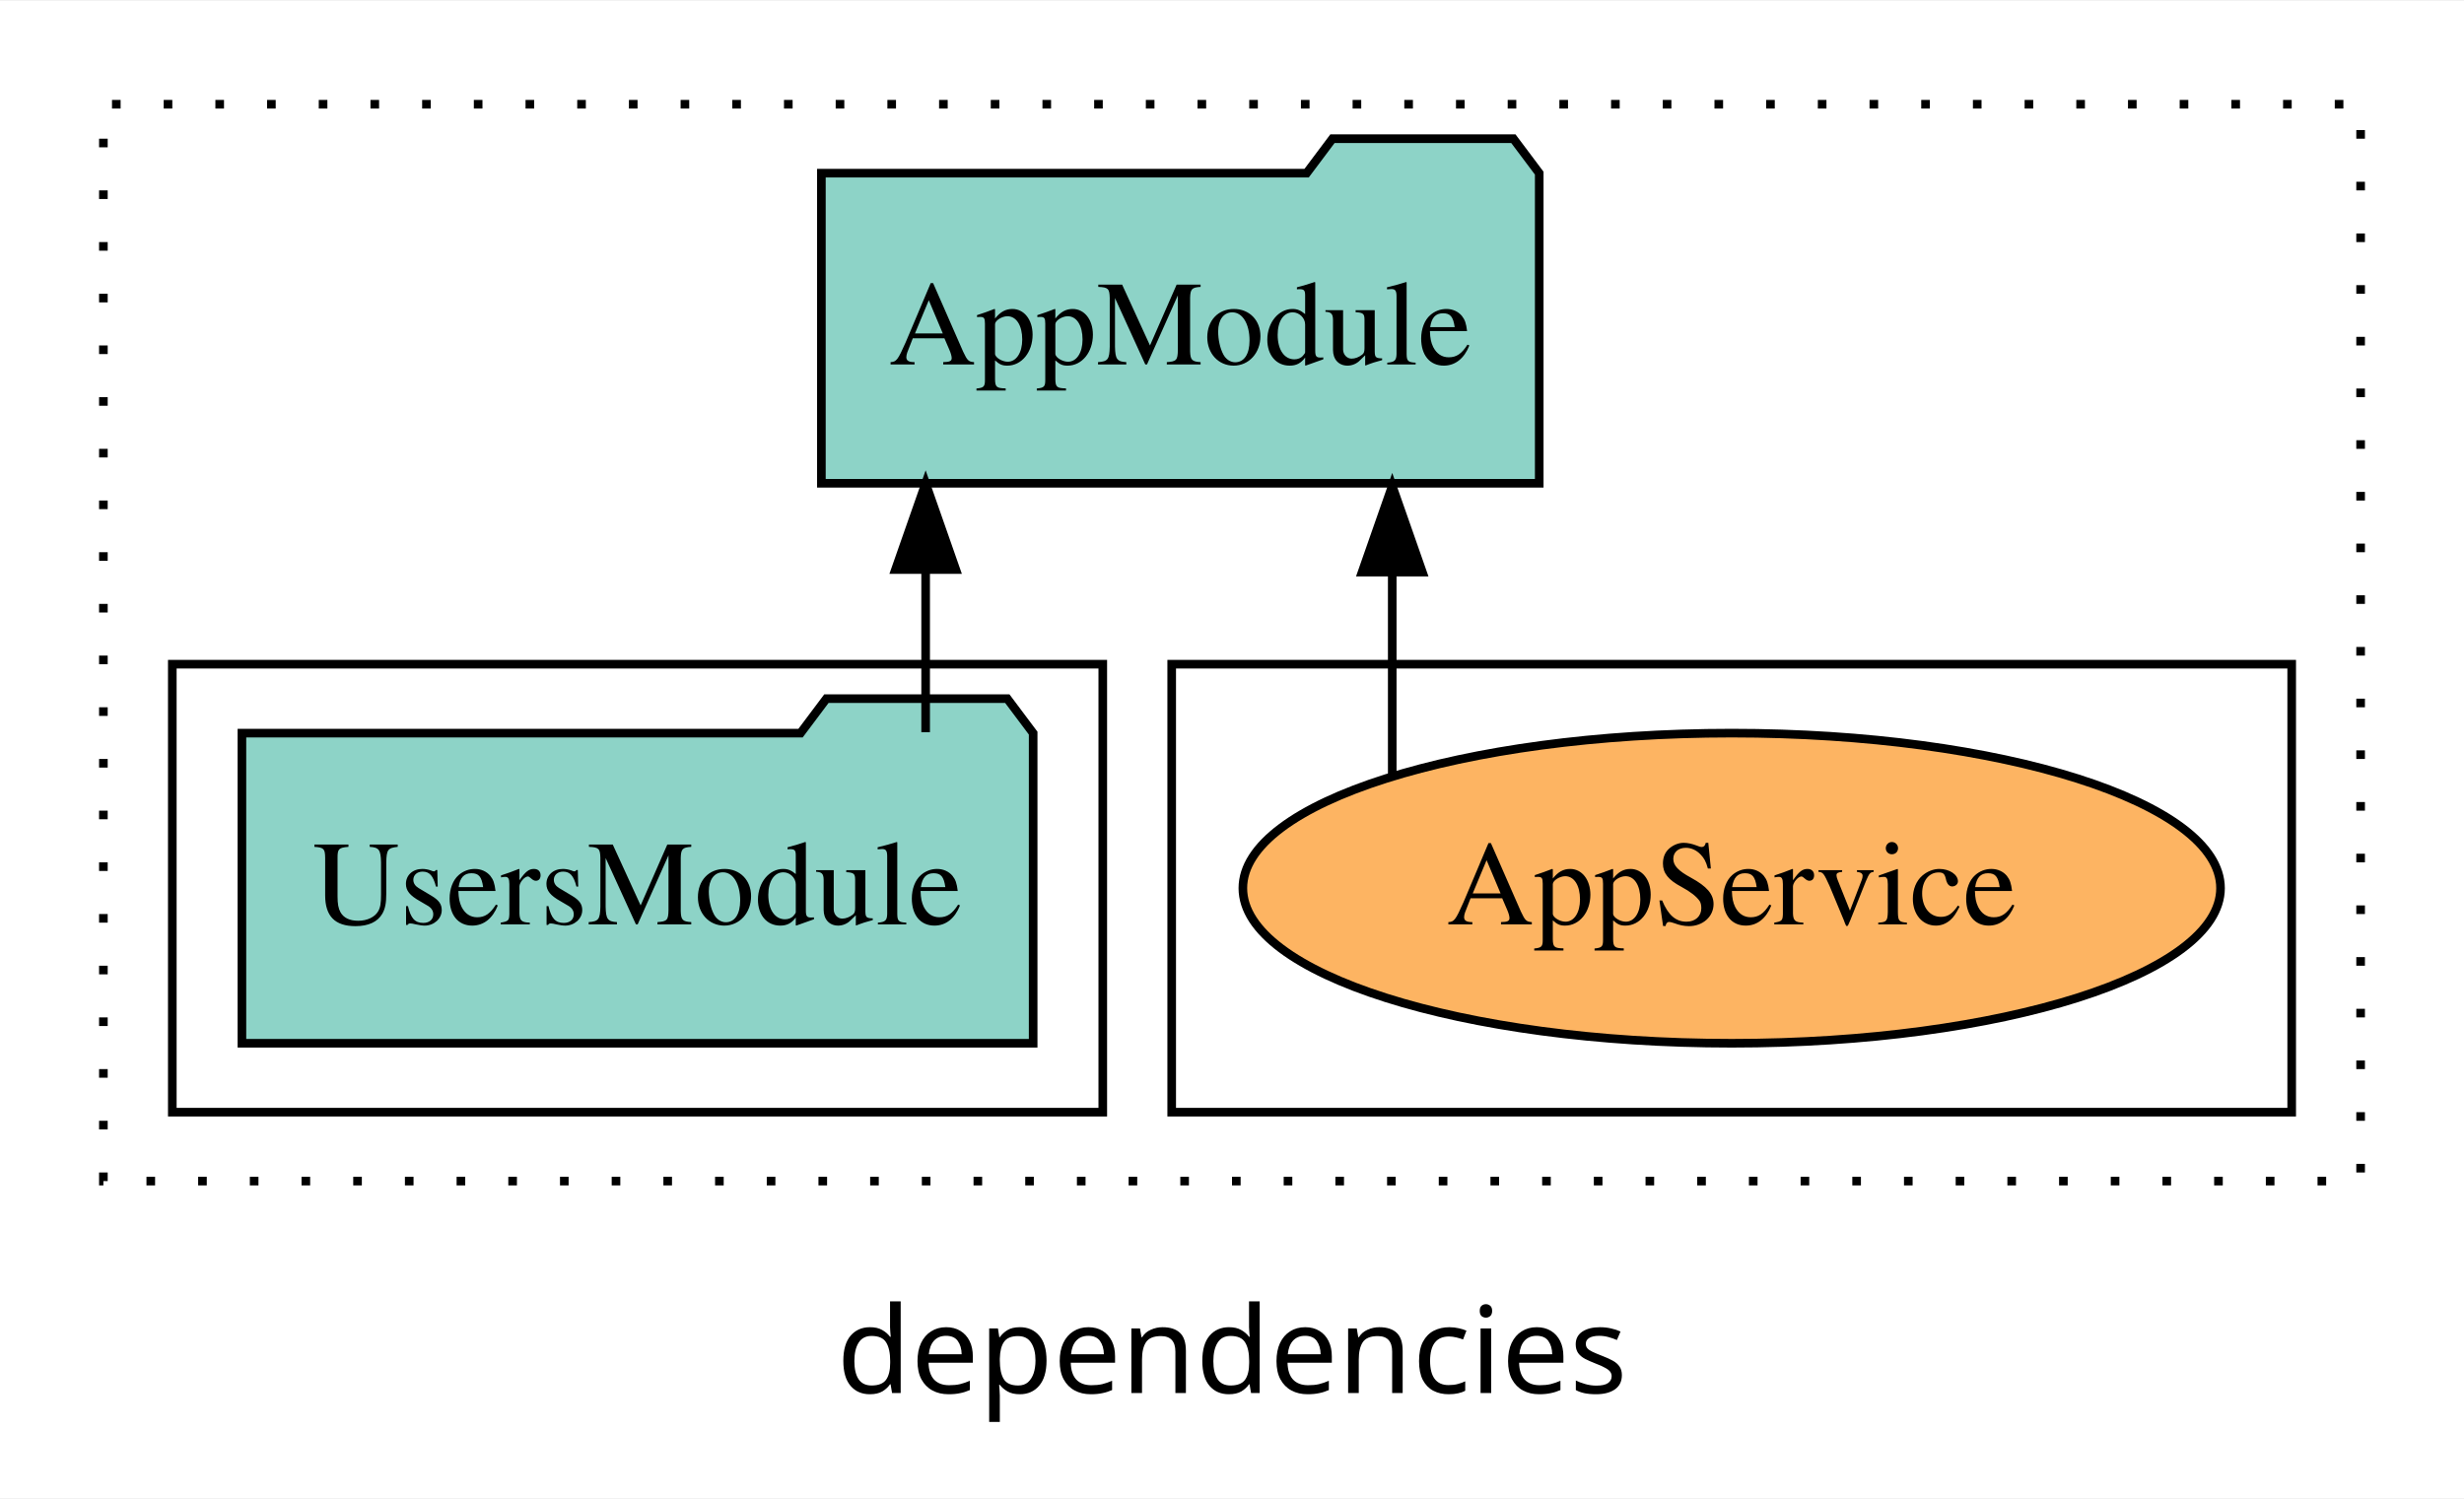
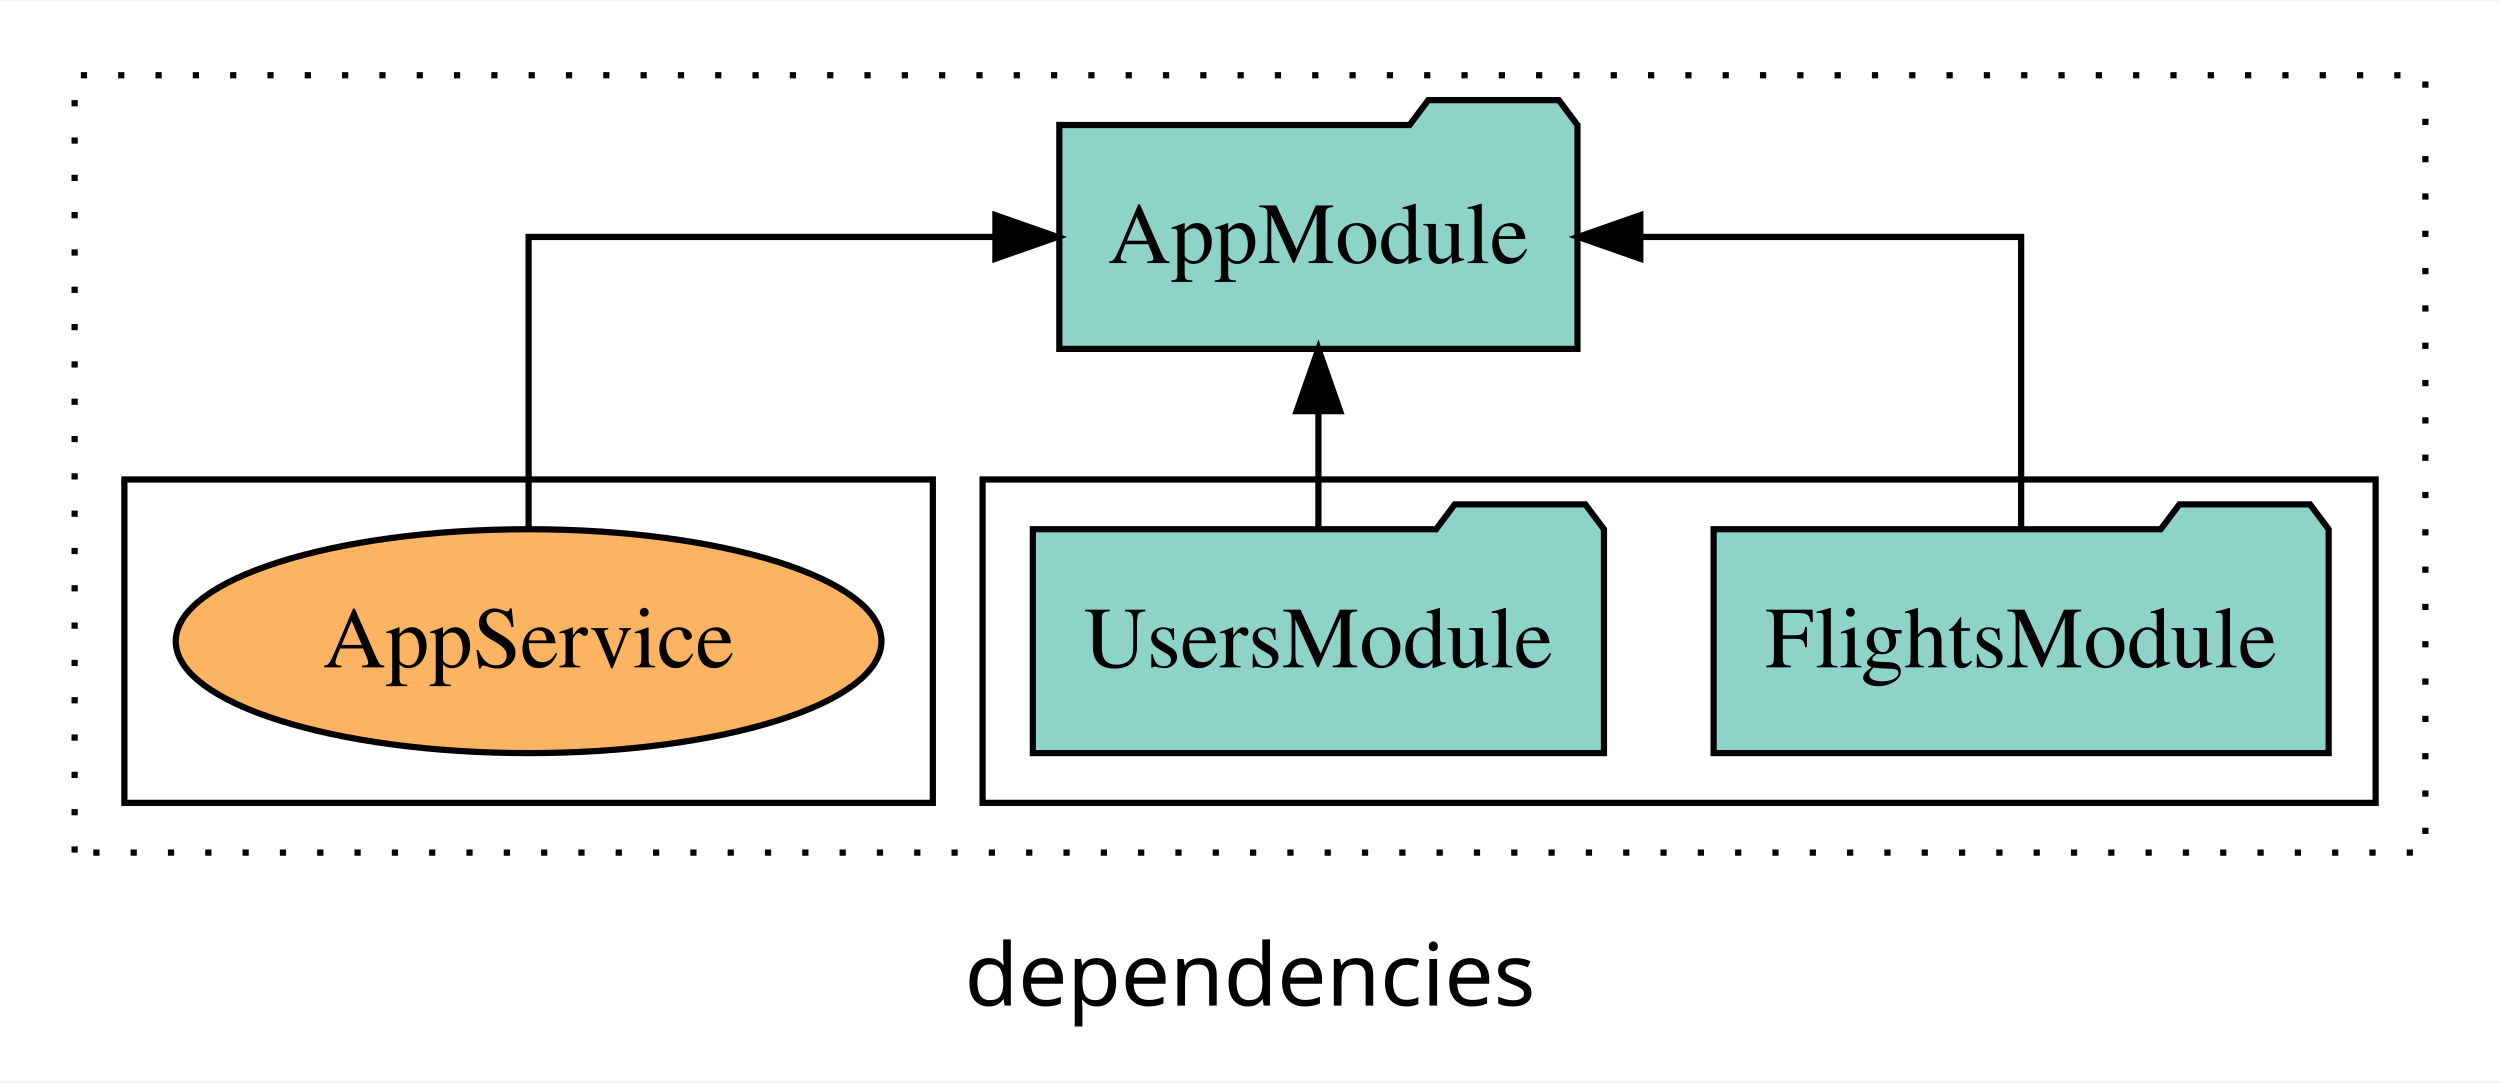
- <svg xmlns="http://www.w3.org/2000/svg" width="286pt" height="174pt" viewBox="0.00 0.00 286.00 173.80">
+ <svg xmlns="http://www.w3.org/2000/svg" width="402pt" height="174pt" viewBox="0.00 0.00 402.00 173.80">
  <g id="graph0" class="graph" transform="scale(1 1) rotate(0) translate(4 169.8)">
-     <polygon fill="white" stroke="transparent" points="-4,4 -4,-169.8 282,-169.8 282,4 -4,4" />
-     <text text-anchor="middle" x="139" y="-8.2" font-family="sans-serif" font-size="14.00">dependencies</text>
+     <polygon fill="white" stroke="transparent" points="-4,4 -4,-169.8 398,-169.8 398,4 -4,4" />
+     <text text-anchor="middle" x="197" y="-8.2" font-family="sans-serif" font-size="14.00">dependencies</text>
    <g id="clust1" class="cluster">
-       <polygon fill="none" stroke="black" stroke-dasharray="1,5" points="8,-32.8 8,-157.8 270,-157.8 270,-32.8 8,-32.8" />
+       <polygon fill="none" stroke="black" stroke-dasharray="1,5" points="8,-32.8 8,-157.8 386,-157.8 386,-32.8 8,-32.8" />
+     </g>
+     <g id="clust3" class="cluster">
+       <polygon fill="none" stroke="black" points="154,-40.8 154,-92.8 378,-92.8 378,-40.8 154,-40.8" />
    </g>
    <g id="clust6" class="cluster">
-       <polygon fill="none" stroke="black" points="132,-40.8 132,-92.8 262,-92.8 262,-40.8 132,-40.8" />
-     </g>
-     <g id="clust3" class="cluster">
-       <polygon fill="none" stroke="black" points="16,-40.8 16,-92.8 124,-92.8 124,-40.8 16,-40.8" />
+       <polygon fill="none" stroke="black" points="16,-40.8 16,-92.8 146,-92.8 146,-40.8 16,-40.8" />
    </g>
    <g id="node1" class="node">
-       <polygon fill="#8dd3c7" stroke="black" points="115.92,-84.8 112.92,-88.8 91.92,-88.8 88.92,-84.8 24.08,-84.8 24.08,-48.8 115.92,-48.8 115.92,-84.8" />
-       <text text-anchor="middle" x="70" y="-62.6" font-family="Times,serif" font-size="14.00">UsersModule</text>
+       <polygon fill="#8dd3c7" stroke="black" points="370.45,-84.8 367.45,-88.8 346.45,-88.8 343.45,-84.8 271.55,-84.8 271.55,-48.8 370.45,-48.8 370.45,-84.8" />
+       <text text-anchor="middle" x="321" y="-62.6" font-family="Times,serif" font-size="14.00">FlightsModule</text>
+     </g>
+     <g id="node3" class="node">
+       <polygon fill="#8dd3c7" stroke="black" points="249.66,-149.8 246.66,-153.8 225.66,-153.8 222.66,-149.8 166.34,-149.8 166.34,-113.8 249.66,-113.8 249.66,-149.8" />
+       <text text-anchor="middle" x="208" y="-127.6" font-family="Times,serif" font-size="14.00">AppModule</text>
+     </g>
+     <g id="edge1" class="edge">
+       <path fill="none" stroke="black" d="M321,-84.91C321,-104.14 321,-131.8 321,-131.8 321,-131.8 259.76,-131.8 259.76,-131.8" />
+       <polygon fill="black" stroke="black" points="259.76,-128.3 249.76,-131.8 259.76,-135.3 259.76,-128.3" />
    </g>
    <g id="node2" class="node">
-       <polygon fill="#8dd3c7" stroke="black" points="174.66,-149.8 171.66,-153.8 150.66,-153.8 147.66,-149.8 91.34,-149.8 91.34,-113.8 174.66,-113.8 174.66,-149.8" />
-       <text text-anchor="middle" x="133" y="-127.6" font-family="Times,serif" font-size="14.00">AppModule</text>
-     </g>
-     <g id="edge1" class="edge">
-       <path fill="none" stroke="black" d="M103.44,-84.91C103.44,-84.91 103.44,-103.79 103.44,-103.79" />
-       <polygon fill="black" stroke="black" points="99.94,-103.79 103.44,-113.79 106.94,-103.79 99.94,-103.79" />
-     </g>
-     <g id="node3" class="node">
-       <ellipse fill="#fdb462" stroke="black" cx="197" cy="-66.8" rx="56.74" ry="18" />
-       <text text-anchor="middle" x="197" y="-62.6" font-family="Times,serif" font-size="14.00">AppService</text>
+       <polygon fill="#8dd3c7" stroke="black" points="253.92,-84.8 250.92,-88.8 229.92,-88.8 226.92,-84.8 162.08,-84.8 162.08,-48.8 253.92,-48.8 253.92,-84.8" />
+       <text text-anchor="middle" x="208" y="-62.6" font-family="Times,serif" font-size="14.00">UsersModule</text>
    </g>
    <g id="edge2" class="edge">
-       <path fill="none" stroke="black" d="M157.6,-79.95C157.6,-79.95 157.6,-103.49 157.6,-103.49" />
-       <polygon fill="black" stroke="black" points="154.1,-103.49 157.6,-113.49 161.1,-103.49 154.1,-103.49" />
+       <path fill="none" stroke="black" d="M208,-84.91C208,-84.91 208,-103.79 208,-103.79" />
+       <polygon fill="black" stroke="black" points="204.5,-103.79 208,-113.79 211.5,-103.79 204.5,-103.79" />
+     </g>
+     <g id="node4" class="node">
+       <ellipse fill="#fdb462" stroke="black" cx="81" cy="-66.8" rx="56.74" ry="18" />
+       <text text-anchor="middle" x="81" y="-62.6" font-family="Times,serif" font-size="14.00">AppService</text>
+     </g>
+     <g id="edge3" class="edge">
+       <path fill="none" stroke="black" d="M81,-84.91C81,-104.14 81,-131.8 81,-131.8 81,-131.8 156.06,-131.8 156.06,-131.8" />
+       <polygon fill="black" stroke="black" points="156.06,-135.3 166.06,-131.8 156.06,-128.3 156.06,-135.3" />
    </g>
  </g>
</svg>
